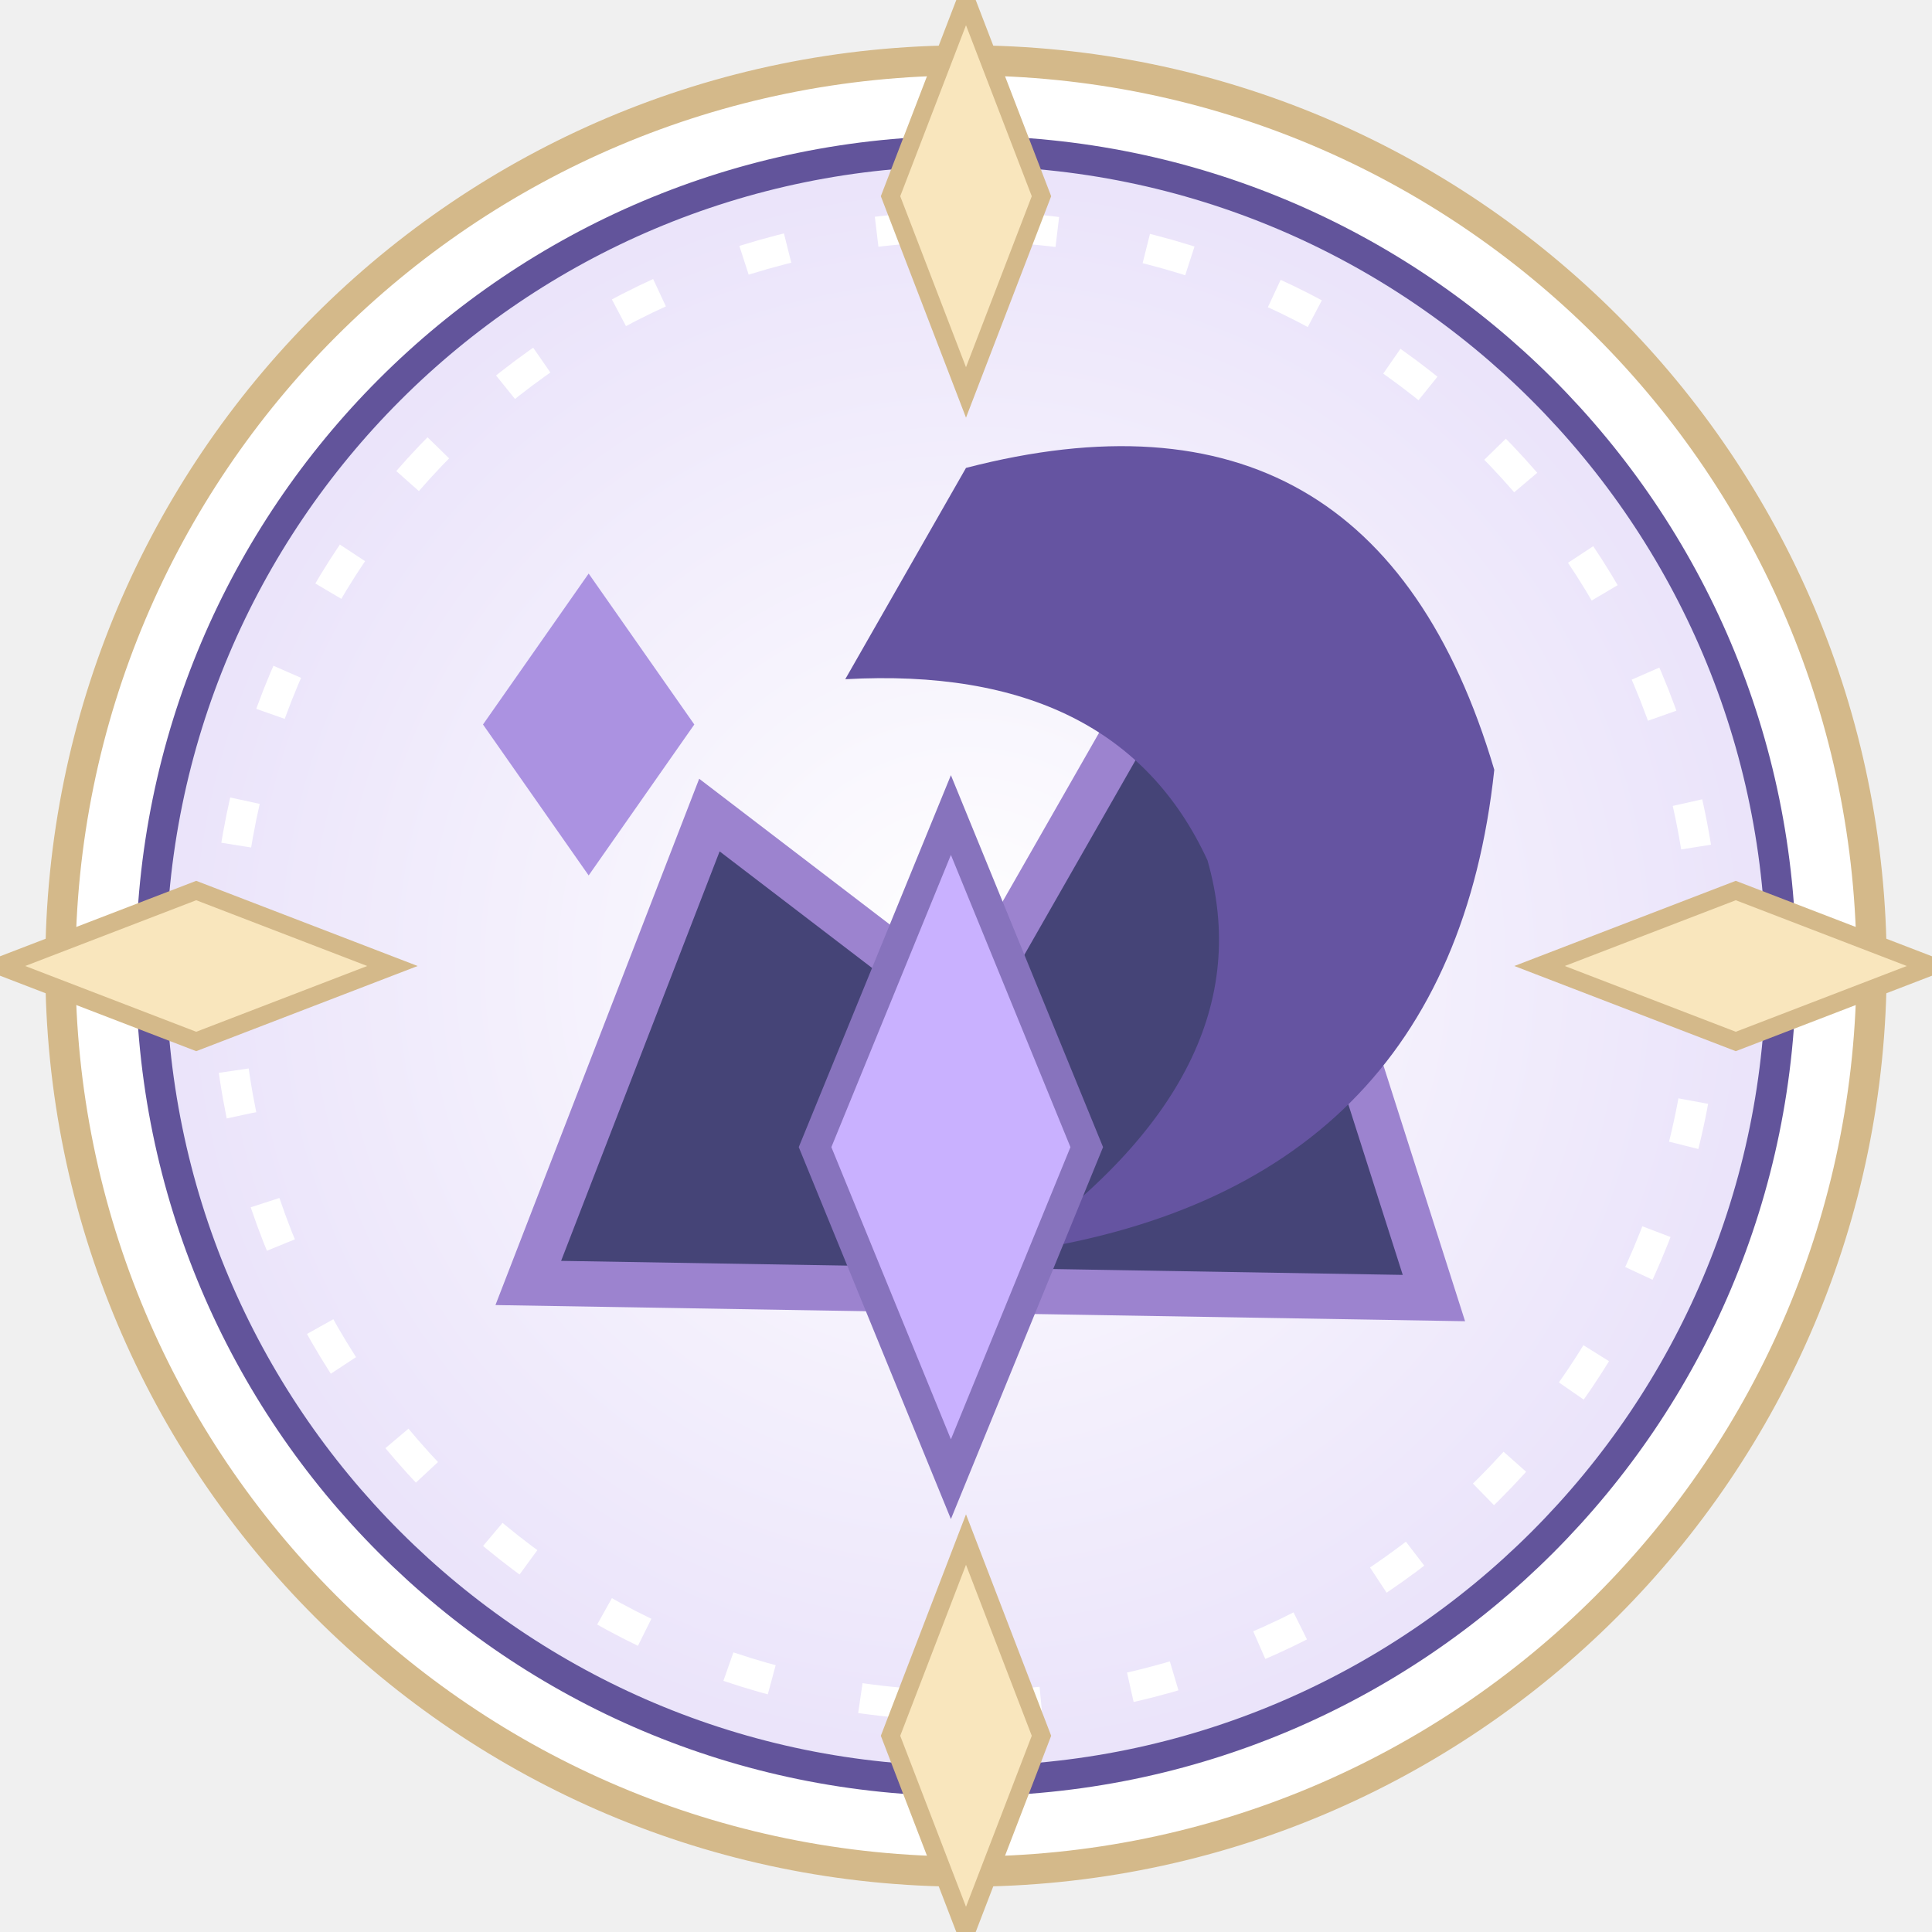
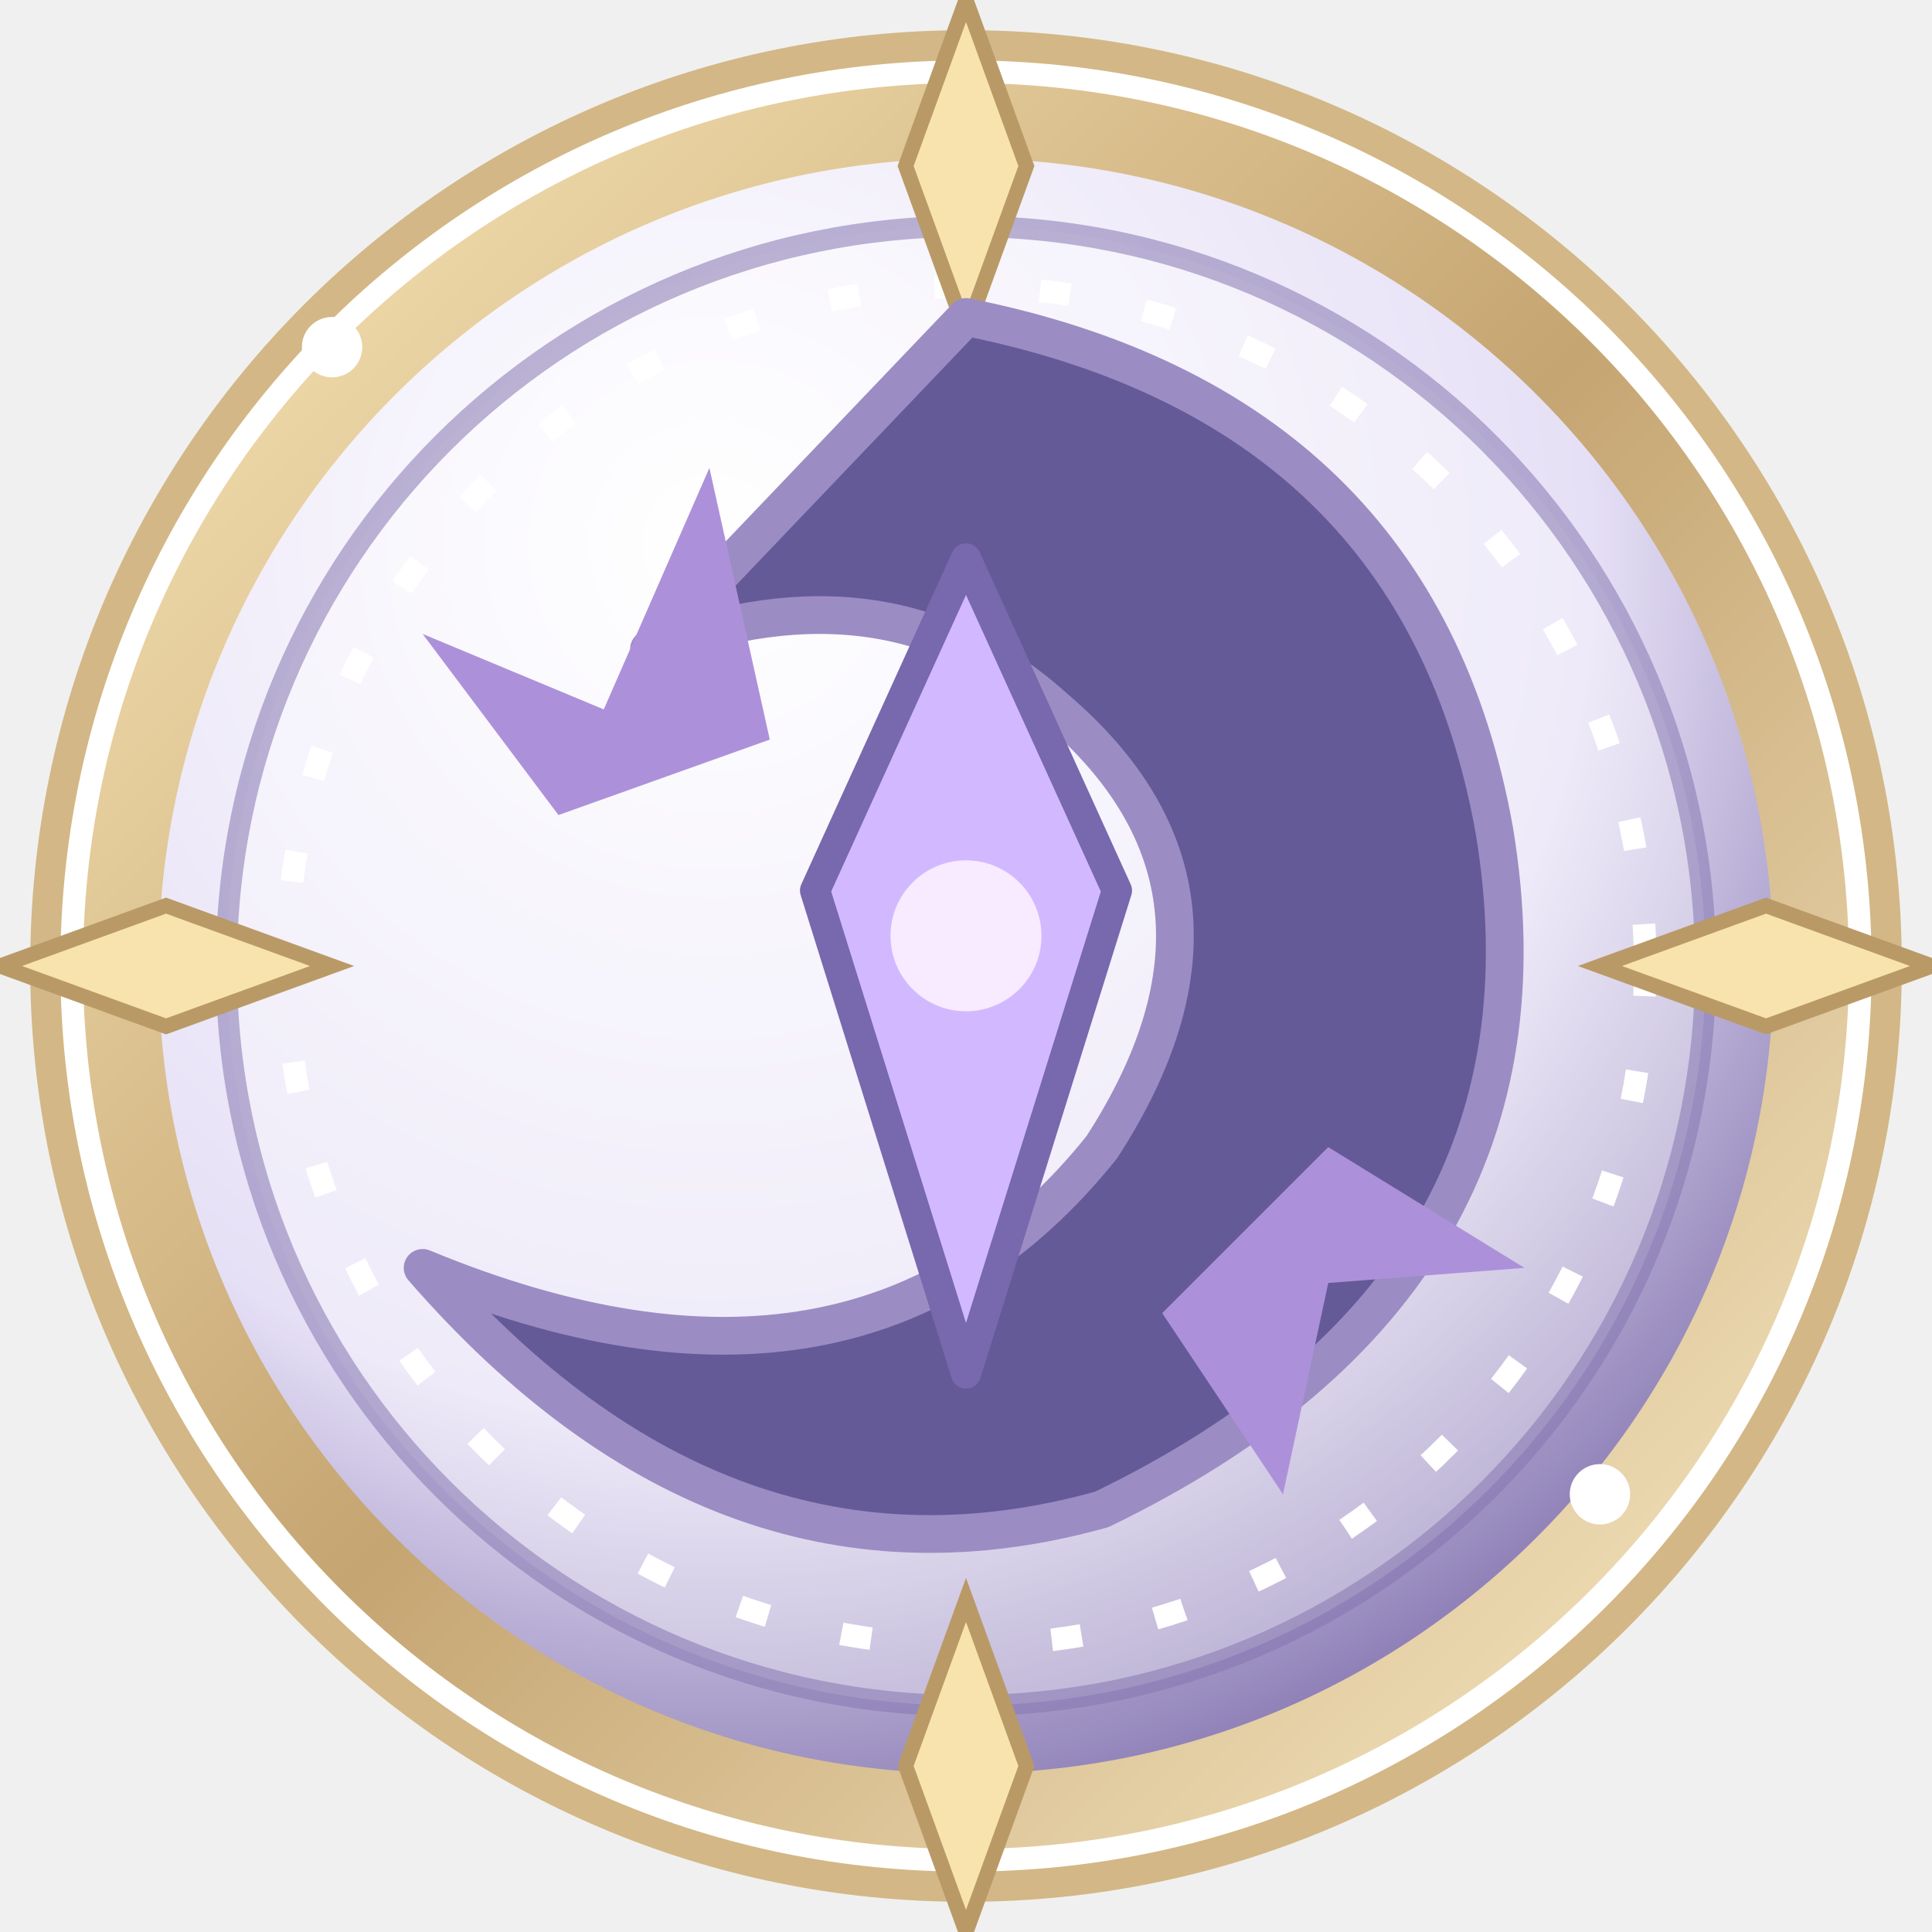
- <svg xmlns="http://www.w3.org/2000/svg" width="256" height="256" viewBox="0 0 128 128">
+ <svg xmlns="http://www.w3.org/2000/svg" width="256" height="256" viewBox="0 0 128 128" role="img" aria-label="calamity">
  <defs>
-     <radialGradient id="g">
-       <stop stop-color="#fff" />
-       <stop offset="1" stop-color="#eae3fa" />
+     <radialGradient id="bg" cx="35%" cy="25%" r="80%">
+       <stop stop-color="#ffffff" />
+       <stop offset=".65" stop-color="#e6e0f6" />
+       <stop offset="1" stop-color="#8576b0" />
    </radialGradient>
+     <linearGradient id="rim" x2="1" y2="1">
+       <stop stop-color="#f9e6b7" />
+       <stop offset=".5" stop-color="#c5a572" />
+       <stop offset="1" stop-color="#f8e9c4" />
+     </linearGradient>
  </defs>
-   <circle cx="64" cy="64" r="60" fill="#fff" stroke="#d4b98a" stroke-width="2" />
-   <circle cx="64" cy="64" r="54" fill="url(#g)" stroke="#62549b" stroke-width="2" />
-   <circle cx="64" cy="64" r="49" fill="none" stroke="#fff" stroke-width="2" stroke-dasharray="3 6" />
-   <path d="M64 0l5 13-5 13-5-13ZM64 102l5 13-5 13-5-13ZM0 64l13-5 13 5-13 5ZM102 64l13-5 13 5-13 5Z" fill="#f9e6bd" stroke="#d4b98a" stroke-width="1.2" />
-   <path d="M35 85l12-31 17 13 16-28 15 47Z" fill="#454477" stroke="#9c83cf" stroke-width="3" />
-   <path d="M64 31q27-7 35 20-3 28-32 32 17-12 13-26-6-13-24-12Z" fill="#6554a1" />
-   <path d="M63 54l9 22-9 22-9-22Z" fill="#c9b1ff" stroke="#8773bd" stroke-width="2" />
-   <path d="M32 48l7-10 7 10-7 10Z" fill="#ab92e1" />
+   <circle cx="64" cy="64" r="61" fill="#fff" stroke="#d3b786" stroke-width="2" />
+   <circle cx="64" cy="64" r="56" fill="url(#bg)" stroke="url(#rim)" stroke-width="5" />
+   <circle cx="64" cy="64" r="49" fill="#ffffff55" stroke="#8576b0" stroke-opacity=".55" stroke-width="1.4" />
+   <circle cx="64" cy="64" r="45" fill="none" stroke="#fff" stroke-width="1.5" stroke-dasharray="2 5" />
+   <path d="M64 0l4 11-4 11-4-11zM64 106l4 11-4 11-4-11zM0 64l11-4 11 4-11 4zM106 64l11-4 11 4-11 4z" fill="#f8e3ae" stroke="#b99a67" stroke-width="1" />
+   <g stroke-linejoin="round" stroke-linecap="round">
+     <path d="M64 21q30 6 35 34 5 30-26 45-25 7-45-16 29 12 45-8 11-17-3-29-11-10-27-4z" fill="#655a98" stroke="#9c8cc4" stroke-width="2.5" />
+     <path d="M64 37l10 22-10 32-10-32z" fill="#d2b9ff" stroke="#7868ad" stroke-width="2" />
+     <path d="M37 54l-9-12 12 5 7-16 4 18zM88 76l13 8-13 1-3 14-8-12z" fill="#ac91da" />
+     <circle cx="64" cy="62" r="5" fill="#f8eaff" />
+   </g>
+   <circle cx="22" cy="23" r="2" fill="#fff" />
+   <circle cx="106" cy="99" r="2" fill="#fff" />
</svg>
